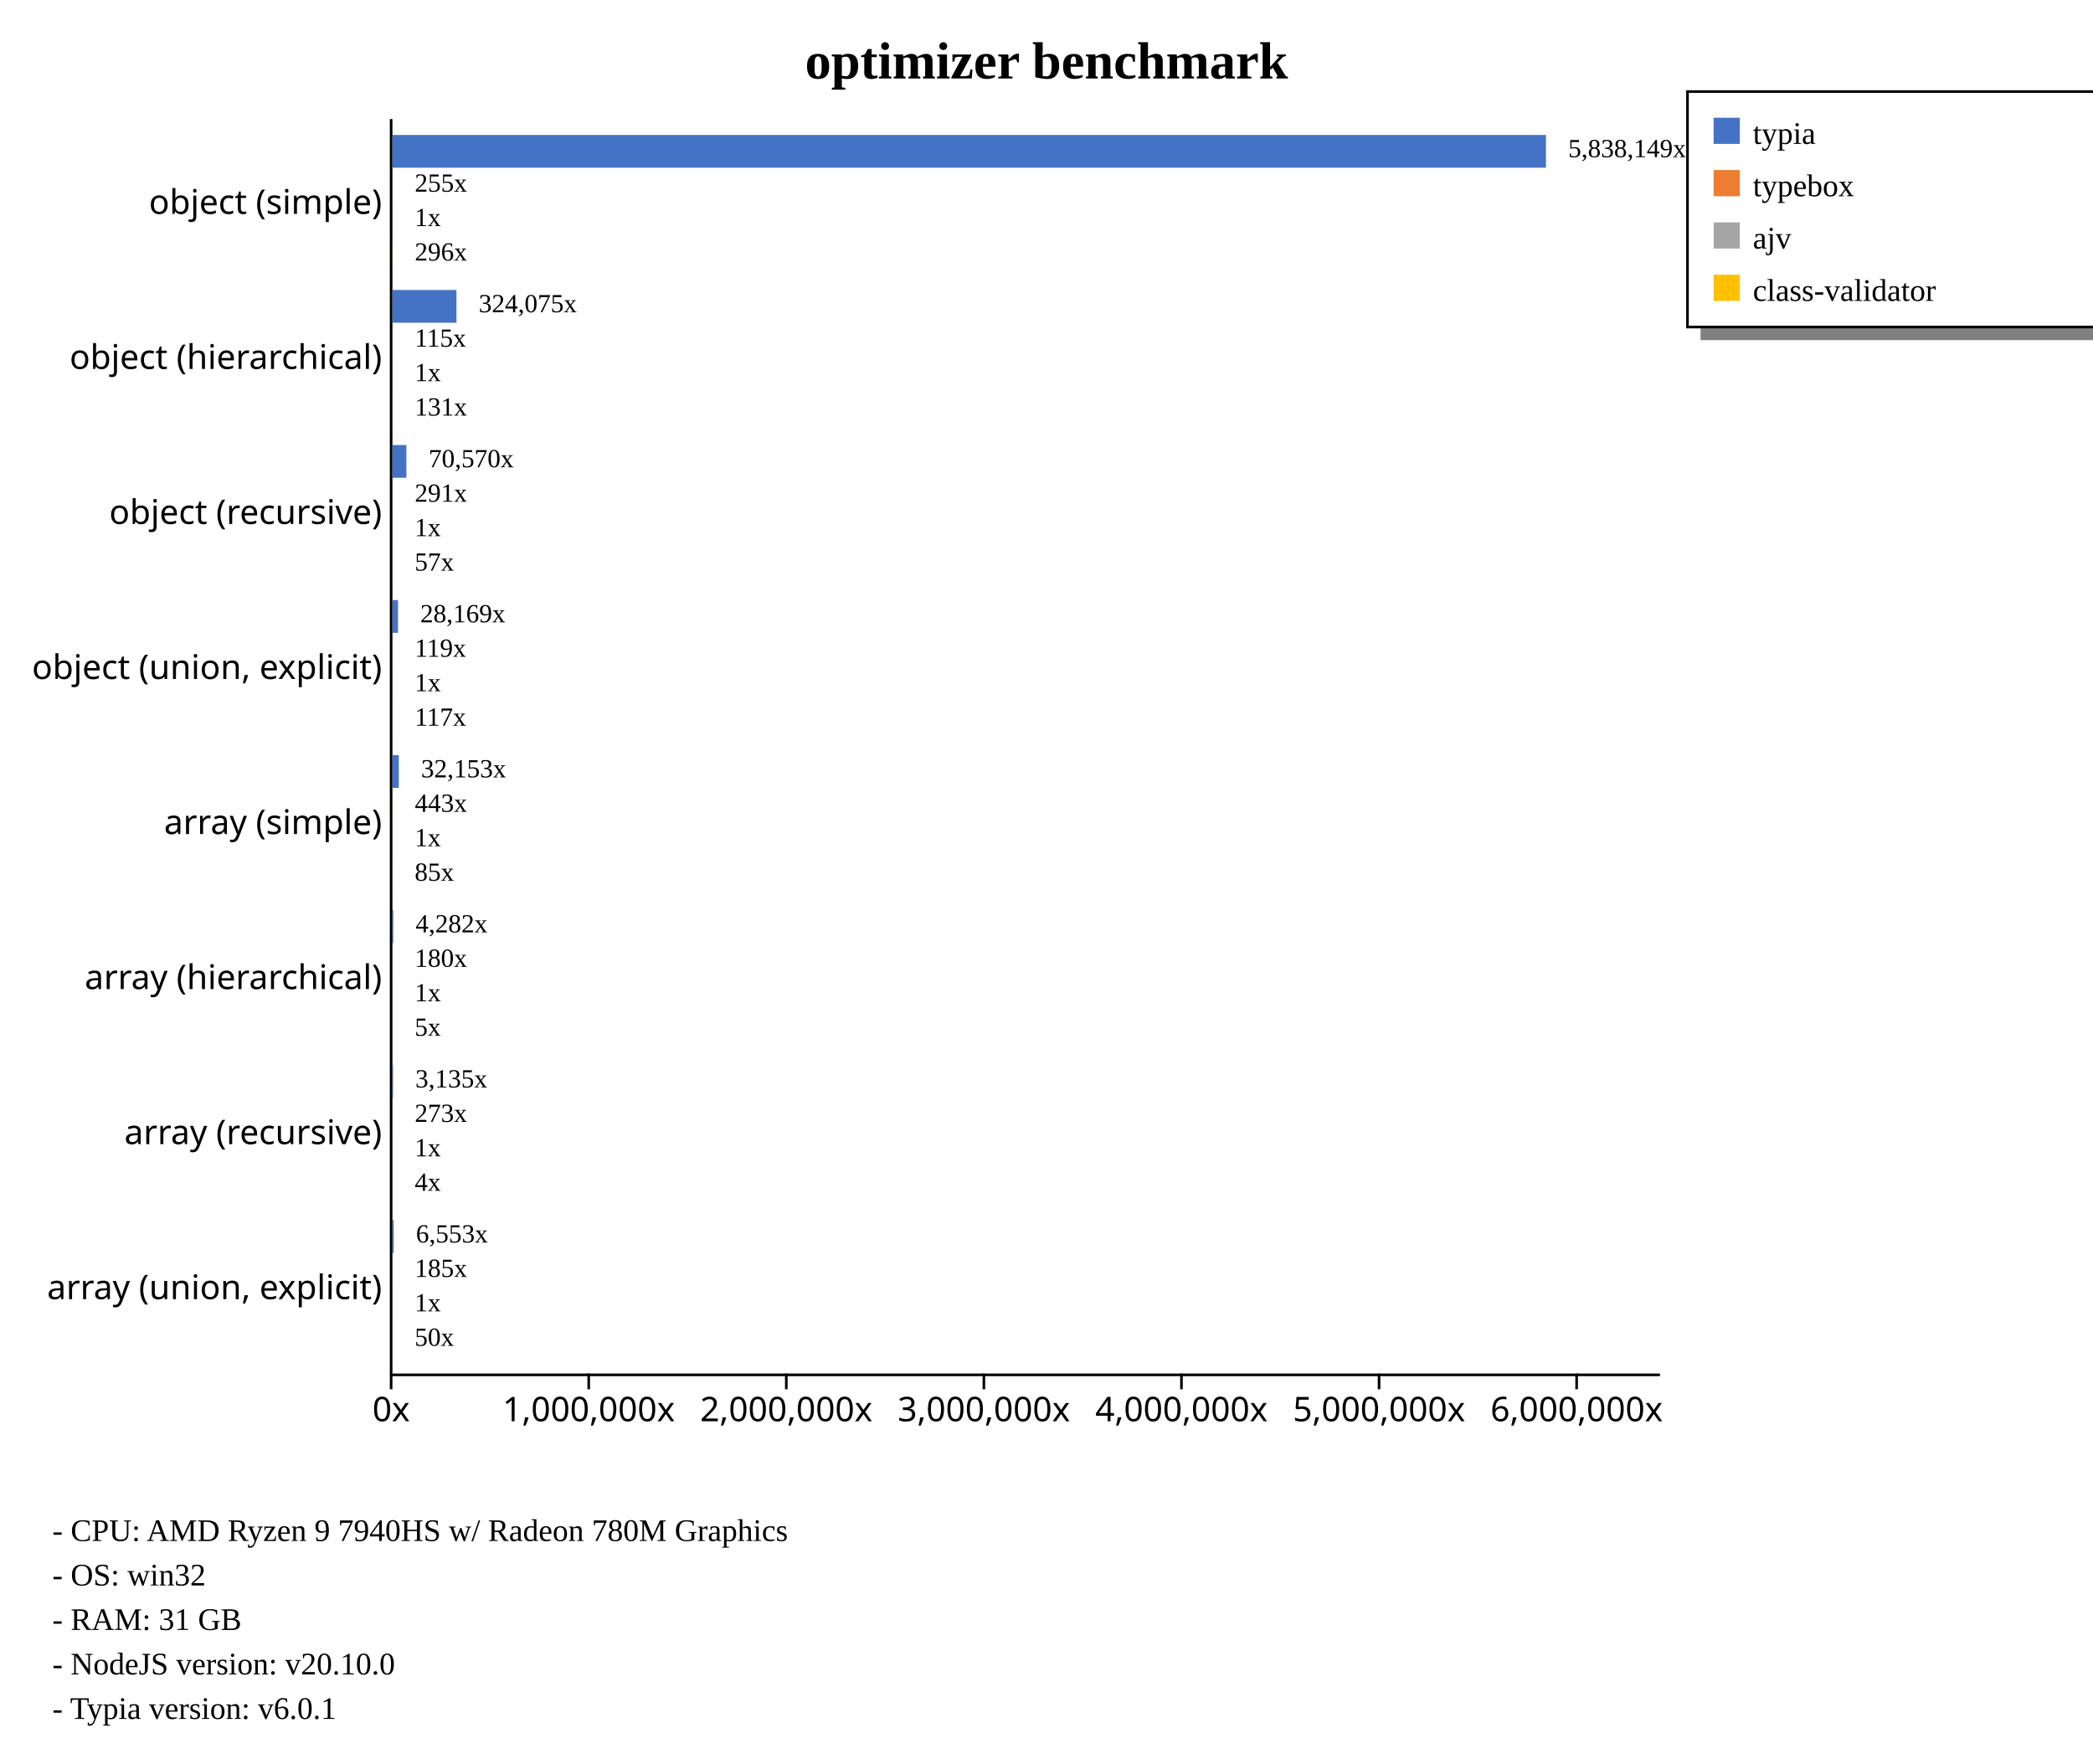
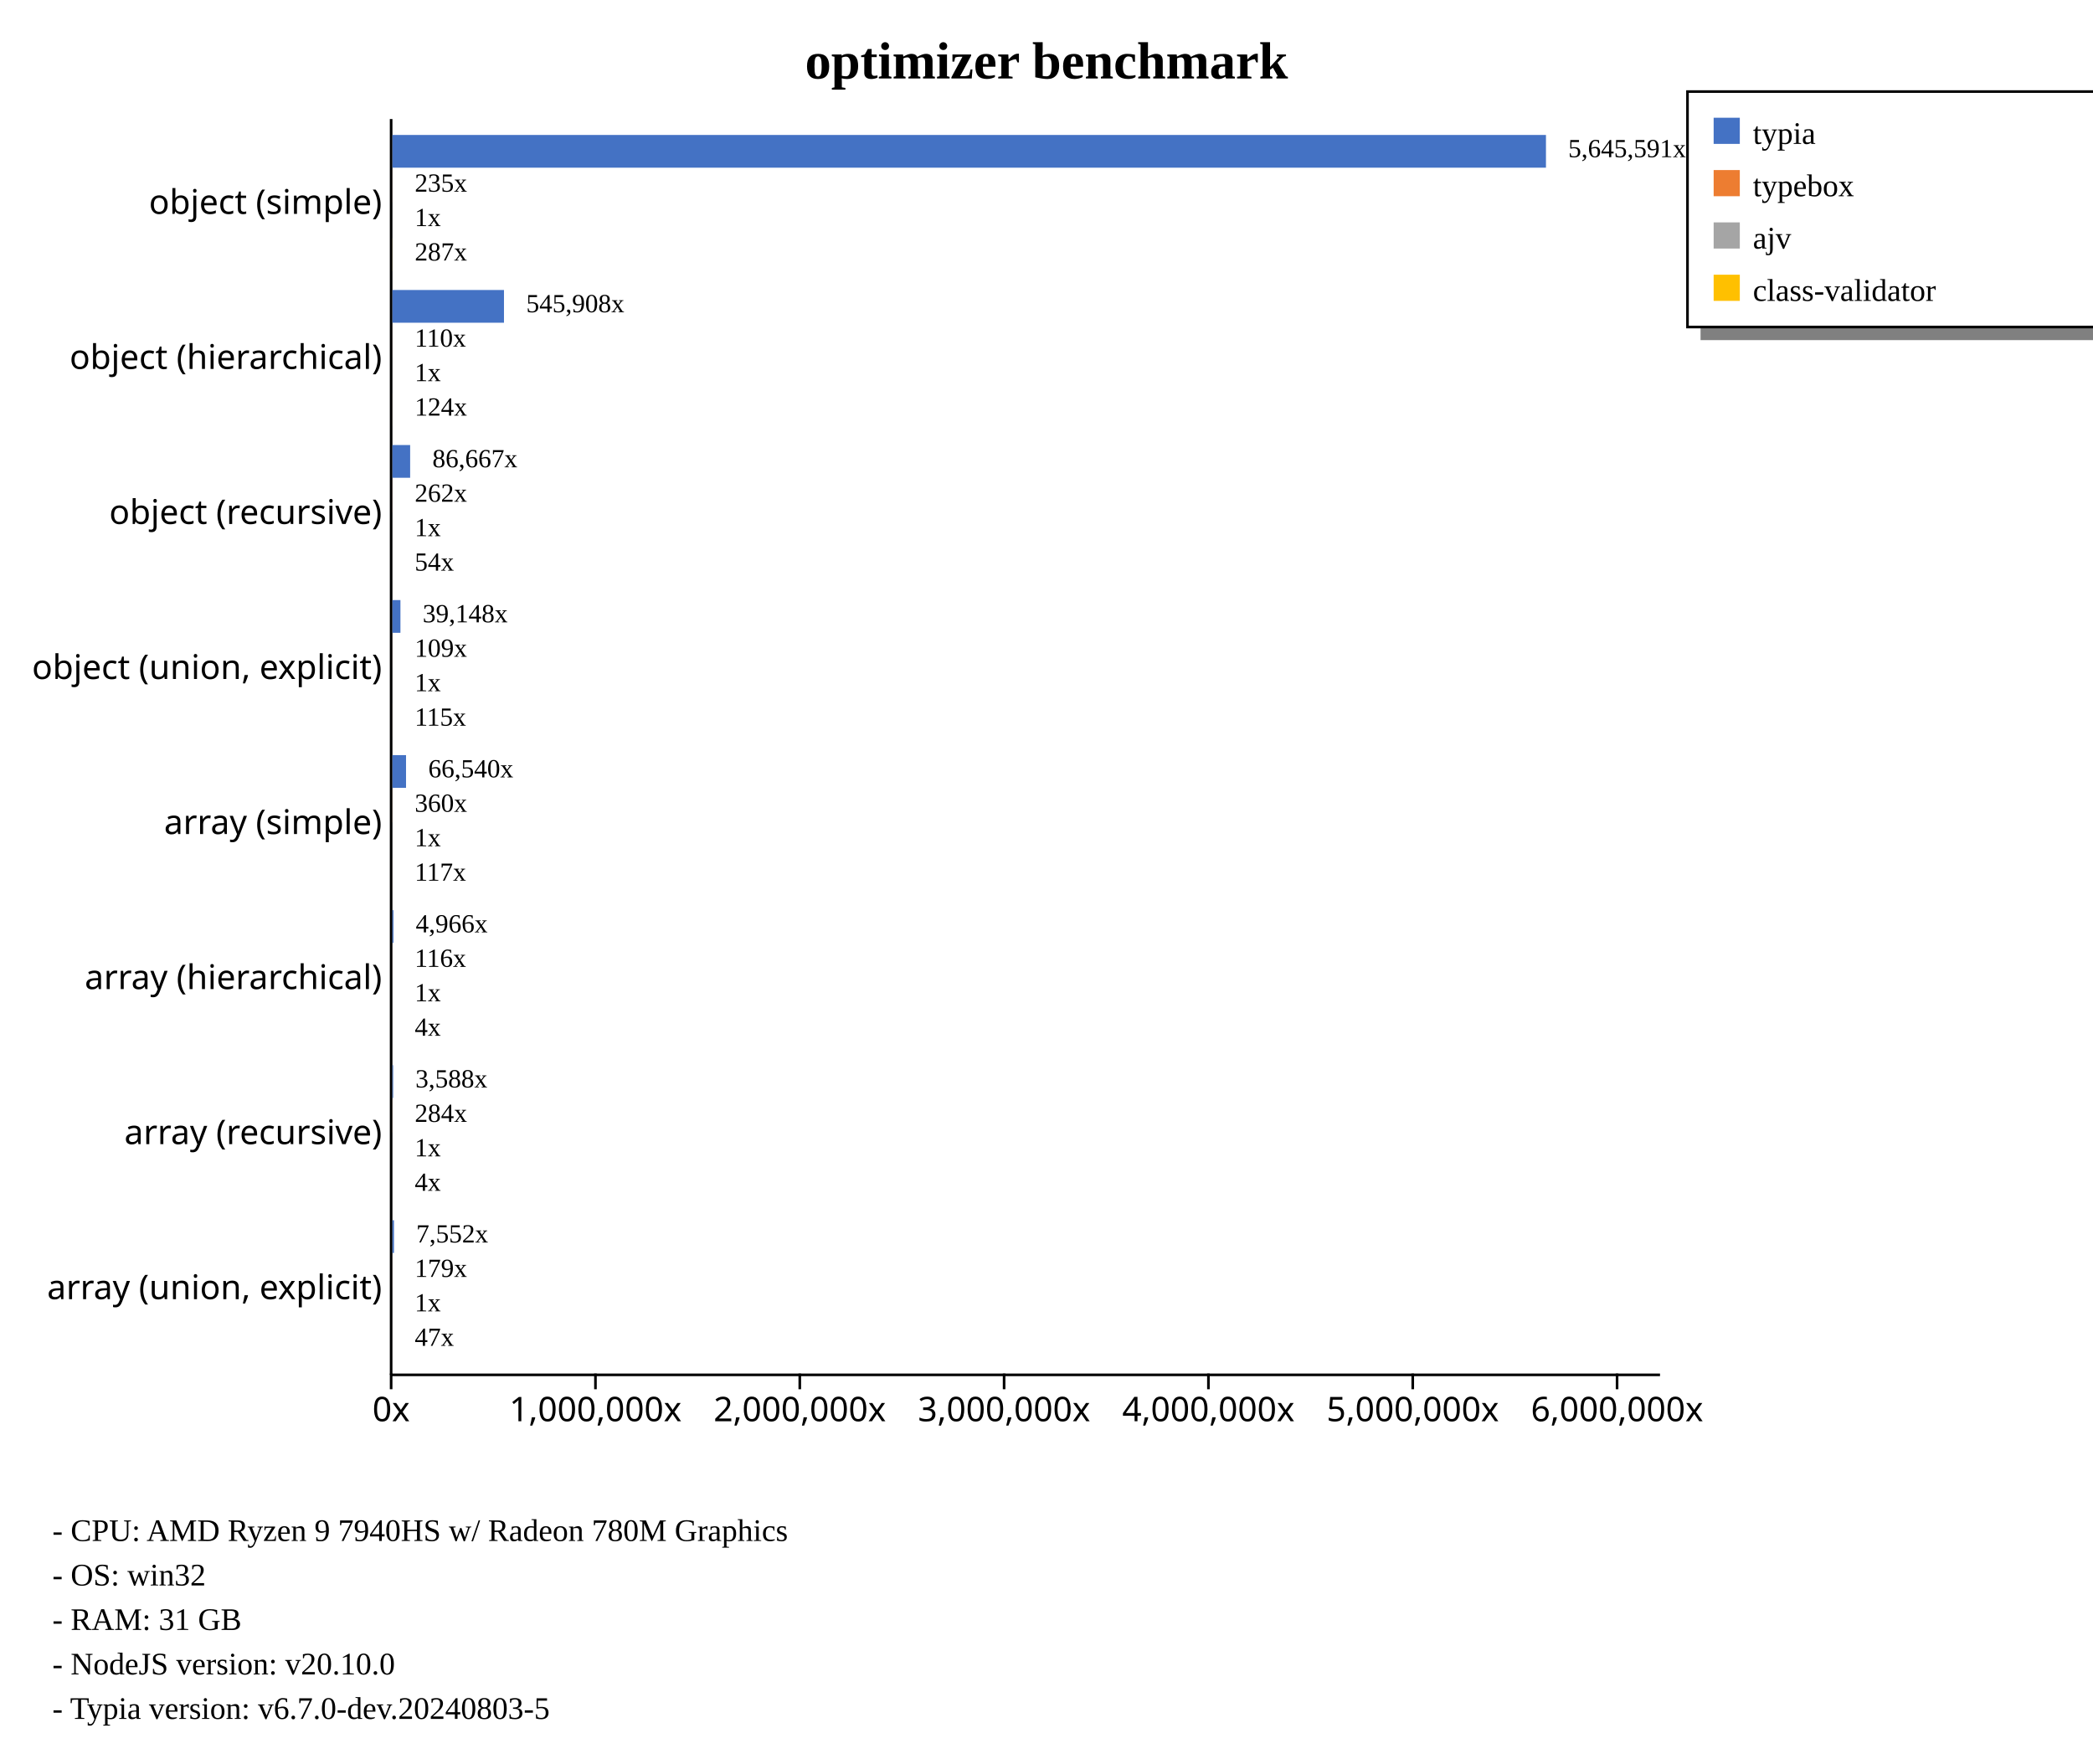
<svg xmlns="http://www.w3.org/2000/svg" width="800" height="674" style="background-color: white;">
  <g class="y axis" transform="translate(149,45)" fill="none" font-size="10" font-family="sans-serif" text-anchor="end" style="font-size: 13px;">
    <path class="domain" stroke="currentColor" d="M0.5,0.5V480.5" />
    <g class="tick" opacity="1" transform="translate(0,32.59259)" style="font-size: 13px;">
      <line stroke="currentColor" x2="0" />
      <text fill="currentColor" x="-3" dy="0.32em">object (simple)    </text>
    </g>
    <g class="tick" opacity="1" transform="translate(0,91.85185)" style="font-size: 13px;">
      <line stroke="currentColor" x2="0" />
      <text fill="currentColor" x="-3" dy="0.32em">object (hierarchical)    </text>
    </g>
    <g class="tick" opacity="1" transform="translate(0,151.1111)" style="font-size: 13px;">
      <line stroke="currentColor" x2="0" />
      <text fill="currentColor" x="-3" dy="0.32em">object (recursive)    </text>
    </g>
    <g class="tick" opacity="1" transform="translate(0,210.3704)" style="font-size: 13px;">
      <line stroke="currentColor" x2="0" />
      <text fill="currentColor" x="-3" dy="0.32em">object (union, explicit)    </text>
    </g>
    <g class="tick" opacity="1" transform="translate(0,269.6296)" style="font-size: 13px;">
      <line stroke="currentColor" x2="0" />
      <text fill="currentColor" x="-3" dy="0.32em">array (simple)    </text>
    </g>
    <g class="tick" opacity="1" transform="translate(0,328.8889)" style="font-size: 13px;">
      <line stroke="currentColor" x2="0" />
      <text fill="currentColor" x="-3" dy="0.32em">array (hierarchical)    </text>
    </g>
    <g class="tick" opacity="1" transform="translate(0,388.1481)" style="font-size: 13px;">
      <line stroke="currentColor" x2="0" />
      <text fill="currentColor" x="-3" dy="0.32em">array (recursive)    </text>
    </g>
    <g class="tick" opacity="1" transform="translate(0,447.4074)" style="font-size: 13px;">
      <line stroke="currentColor" x2="0" />
      <text fill="currentColor" x="-3" dy="0.32em">array (union, explicit)    </text>
    </g>
  </g>
  <g class="x axis" transform="translate(149,525)" fill="none" font-size="10" font-family="sans-serif" text-anchor="middle" style="font-size: 13px;">
    <path class="domain" stroke="currentColor" d="M0.5,0.5H485.5" />
    <g class="tick" opacity="1" transform="translate(0.5,0)" style="font-size: 13px;">
      <line stroke="currentColor" y2="6" />
      <text fill="currentColor" y="9" dy="0.71em">0x</text>
    </g>
-     <g class="tick" opacity="1" transform="translate(76.02208,0)" style="font-size: 13px;">
+     <g class="tick" opacity="1" transform="translate(78.59795,0)" style="font-size: 13px;">
      <line stroke="currentColor" y2="6" />
      <text fill="currentColor" y="9" dy="0.71em">1,000,000x</text>
    </g>
-     <g class="tick" opacity="1" transform="translate(151.5442,0)" style="font-size: 13px;">
+     <g class="tick" opacity="1" transform="translate(156.6959,0)" style="font-size: 13px;">
      <line stroke="currentColor" y2="6" />
      <text fill="currentColor" y="9" dy="0.71em">2,000,000x</text>
    </g>
-     <g class="tick" opacity="1" transform="translate(227.0662,0)" style="font-size: 13px;">
+     <g class="tick" opacity="1" transform="translate(234.7938,0)" style="font-size: 13px;">
      <line stroke="currentColor" y2="6" />
      <text fill="currentColor" y="9" dy="0.71em">3,000,000x</text>
    </g>
-     <g class="tick" opacity="1" transform="translate(302.5883,0)" style="font-size: 13px;">
+     <g class="tick" opacity="1" transform="translate(312.8918,0)" style="font-size: 13px;">
      <line stroke="currentColor" y2="6" />
      <text fill="currentColor" y="9" dy="0.71em">4,000,000x</text>
    </g>
-     <g class="tick" opacity="1" transform="translate(378.1104,0)" style="font-size: 13px;">
+     <g class="tick" opacity="1" transform="translate(390.9897,0)" style="font-size: 13px;">
      <line stroke="currentColor" y2="6" />
      <text fill="currentColor" y="9" dy="0.71em">5,000,000x</text>
    </g>
-     <g class="tick" opacity="1" transform="translate(453.6325,0)" style="font-size: 13px;">
+     <g class="tick" opacity="1" transform="translate(469.0877,0)" style="font-size: 13px;">
      <line stroke="currentColor" y2="6" />
      <text fill="currentColor" y="9" dy="0.71em">6,000,000x</text>
    </g>
  </g>
  <text transform="translate(400, 30)" style="text-anchor: middle; font-size: 20px; font-weight: bold;">optimizer benchmark</text>
  <rect x="650" y="125" width="230" height="5" fill="gray" />
  <rect x="645" y="35" width="230" height="90" fill="none" stroke="black" />
  <rect x="655" y="45" width="10" height="10" style="fill: #4472c4;" />
  <text x="670" y="55" style="font-size: 12px;">typia</text>
  <rect x="655" y="65" width="10" height="10" style="fill: #ed7d31;" />
  <text x="670" y="75" style="font-size: 12px;">typebox</text>
  <rect x="655" y="85" width="10" height="10" style="fill: #a5a5a5;" />
  <text x="670" y="95" style="font-size: 12px;">ajv</text>
  <rect x="655" y="105" width="10" height="10" style="fill: #ffc000;" />
  <text x="670" y="115" style="font-size: 12px;">class-validator</text>
  <text x="20" y="589" style="font-size: 12px;">  - CPU: AMD Ryzen 9 7940HS w/ Radeon 780M Graphics</text>
  <text x="20" y="606" style="font-size: 12px;">  - OS: win32</text>
  <text x="20" y="623" style="font-size: 12px;">  - RAM: 31 GB</text>
  <text x="20" y="640" style="font-size: 12px;">  - NodeJS version: v20.10.0</text>
-   <text x="20" y="657" style="font-size: 12px;">  - Typia version: v6.0.1</text>
+   <text x="20" y="657" style="font-size: 12px;">  - Typia version: v6.7.0-dev.20240803-5</text>
  <g style="font-size: 13px;">
    <g style="font-size: 13px;">
      <rect x="150" y="51.584" width="440.909" height="12.51" fill="#4472c4" />
-       <rect x="150" y="64.753" width="0.019" height="12.51" fill="#ed7d31" />
+       <rect x="150" y="64.753" width="0.018" height="12.51" fill="#ed7d31" />
      <rect x="150" y="77.922" width="0" height="12.51" fill="#a5a5a5" />
      <rect x="150" y="91.091" width="0.022" height="12.51" fill="#ffc000" />
-       <text class="label" x="599.409" y="60.084" font-size="10px">5,838,149x</text>
-       <text class="label" x="158.519" y="73.253" font-size="10px">255x</text>
+       <text class="label" x="599.409" y="60.084" font-size="10px">5,645,591x</text>
+       <text class="label" x="158.518" y="73.253" font-size="10px">235x</text>
      <text class="label" x="158.5" y="86.422" font-size="10px">1x</text>
-       <text class="label" x="158.522" y="99.591" font-size="10px">296x</text>
+       <text class="label" x="158.522" y="99.591" font-size="10px">287x</text>
      <text class="label" x="595.909" y="61.584" font-size="8px" />
-       <text class="label" x="155.019" y="74.753" font-size="8px" />
+       <text class="label" x="155.018" y="74.753" font-size="8px" />
      <text class="label" x="155" y="87.922" font-size="8px" />
      <text class="label" x="155.022" y="101.091" font-size="8px" />
    </g>
    <g style="font-size: 13px;">
-       <rect x="150" y="110.844" width="24.475" height="12.51" fill="#4472c4" />
+       <rect x="150" y="110.844" width="42.634" height="12.51" fill="#4472c4" />
      <rect x="150" y="124.012" width="0.009" height="12.51" fill="#ed7d31" />
      <rect x="150" y="137.181" width="0" height="12.51" fill="#a5a5a5" />
      <rect x="150" y="150.35" width="0.01" height="12.51" fill="#ffc000" />
-       <text class="label" x="182.975" y="119.344" font-size="10px">324,075x</text>
-       <text class="label" x="158.509" y="132.512" font-size="10px">115x</text>
+       <text class="label" x="201.134" y="119.344" font-size="10px">545,908x</text>
+       <text class="label" x="158.509" y="132.512" font-size="10px">110x</text>
      <text class="label" x="158.5" y="145.681" font-size="10px">1x</text>
-       <text class="label" x="158.51" y="158.85" font-size="10px">131x</text>
-       <text class="label" x="179.475" y="120.844" font-size="8px" />
+       <text class="label" x="158.51" y="158.85" font-size="10px">124x</text>
+       <text class="label" x="197.634" y="120.844" font-size="8px" />
      <text class="label" x="155.009" y="134.012" font-size="8px" />
      <text class="label" x="155" y="147.181" font-size="8px" />
      <text class="label" x="155.01" y="160.35" font-size="8px" />
    </g>
    <g style="font-size: 13px;">
-       <rect x="150" y="170.103" width="5.33" height="12.51" fill="#4472c4" />
-       <rect x="150" y="183.272" width="0.022" height="12.51" fill="#ed7d31" />
+       <rect x="150" y="170.103" width="6.769" height="12.51" fill="#4472c4" />
+       <rect x="150" y="183.272" width="0.02" height="12.51" fill="#ed7d31" />
      <rect x="150" y="196.44" width="0" height="12.51" fill="#a5a5a5" />
      <rect x="150" y="209.609" width="0.004" height="12.51" fill="#ffc000" />
-       <text class="label" x="163.83" y="178.603" font-size="10px">70,570x</text>
-       <text class="label" x="158.522" y="191.772" font-size="10px">291x</text>
+       <text class="label" x="165.269" y="178.603" font-size="10px">86,667x</text>
+       <text class="label" x="158.52" y="191.772" font-size="10px">262x</text>
      <text class="label" x="158.5" y="204.94" font-size="10px">1x</text>
-       <text class="label" x="158.504" y="218.109" font-size="10px">57x</text>
-       <text class="label" x="160.33" y="180.103" font-size="8px" />
-       <text class="label" x="155.022" y="193.272" font-size="8px" />
+       <text class="label" x="158.504" y="218.109" font-size="10px">54x</text>
+       <text class="label" x="161.769" y="180.103" font-size="8px" />
+       <text class="label" x="155.02" y="193.272" font-size="8px" />
      <text class="label" x="155" y="206.44" font-size="8px" />
      <text class="label" x="155.004" y="219.609" font-size="8px" />
    </g>
    <g style="font-size: 13px;">
-       <rect x="150" y="229.362" width="2.127" height="12.51" fill="#4472c4" />
+       <rect x="150" y="229.362" width="3.057" height="12.51" fill="#4472c4" />
      <rect x="150" y="242.531" width="0.009" height="12.51" fill="#ed7d31" />
      <rect x="150" y="255.7" width="0" height="12.51" fill="#a5a5a5" />
      <rect x="150" y="268.868" width="0.009" height="12.51" fill="#ffc000" />
-       <text class="label" x="160.627" y="237.862" font-size="10px">28,169x</text>
-       <text class="label" x="158.509" y="251.031" font-size="10px">119x</text>
+       <text class="label" x="161.557" y="237.862" font-size="10px">39,148x</text>
+       <text class="label" x="158.509" y="251.031" font-size="10px">109x</text>
      <text class="label" x="158.5" y="264.2" font-size="10px">1x</text>
-       <text class="label" x="158.509" y="277.368" font-size="10px">117x</text>
-       <text class="label" x="157.127" y="239.362" font-size="8px" />
+       <text class="label" x="158.509" y="277.368" font-size="10px">115x</text>
+       <text class="label" x="158.057" y="239.362" font-size="8px" />
      <text class="label" x="155.009" y="252.531" font-size="8px" />
      <text class="label" x="155" y="265.7" font-size="8px" />
      <text class="label" x="155.009" y="278.868" font-size="8px" />
    </g>
    <g style="font-size: 13px;">
-       <rect x="150" y="288.621" width="2.428" height="12.51" fill="#4472c4" />
-       <rect x="150" y="301.79" width="0.033" height="12.51" fill="#ed7d31" />
+       <rect x="150" y="288.621" width="5.197" height="12.51" fill="#4472c4" />
+       <rect x="150" y="301.79" width="0.028" height="12.51" fill="#ed7d31" />
      <rect x="150" y="314.959" width="0" height="12.51" fill="#a5a5a5" />
-       <rect x="150" y="328.128" width="0.006" height="12.51" fill="#ffc000" />
-       <text class="label" x="160.928" y="297.121" font-size="10px">32,153x</text>
-       <text class="label" x="158.533" y="310.29" font-size="10px">443x</text>
+       <rect x="150" y="328.128" width="0.009" height="12.51" fill="#ffc000" />
+       <text class="label" x="163.697" y="297.121" font-size="10px">66,540x</text>
+       <text class="label" x="158.528" y="310.29" font-size="10px">360x</text>
      <text class="label" x="158.5" y="323.459" font-size="10px">1x</text>
-       <text class="label" x="158.506" y="336.628" font-size="10px">85x</text>
-       <text class="label" x="157.428" y="298.621" font-size="8px" />
-       <text class="label" x="155.033" y="311.79" font-size="8px" />
+       <text class="label" x="158.509" y="336.628" font-size="10px">117x</text>
+       <text class="label" x="160.197" y="298.621" font-size="8px" />
+       <text class="label" x="155.028" y="311.79" font-size="8px" />
      <text class="label" x="155" y="324.959" font-size="8px" />
-       <text class="label" x="155.006" y="338.128" font-size="8px" />
+       <text class="label" x="155.009" y="338.128" font-size="8px" />
    </g>
    <g style="font-size: 13px;">
-       <rect x="150" y="347.881" width="0.323" height="12.51" fill="#4472c4" />
-       <rect x="150" y="361.049" width="0.014" height="12.51" fill="#ed7d31" />
+       <rect x="150" y="347.881" width="0.388" height="12.51" fill="#4472c4" />
+       <rect x="150" y="361.049" width="0.009" height="12.51" fill="#ed7d31" />
      <rect x="150" y="374.218" width="0" height="12.51" fill="#a5a5a5" />
      <rect x="150" y="387.387" width="0" height="12.51" fill="#ffc000" />
-       <text class="label" x="158.823" y="356.381" font-size="10px">4,282x</text>
-       <text class="label" x="158.514" y="369.549" font-size="10px">180x</text>
+       <text class="label" x="158.888" y="356.381" font-size="10px">4,966x</text>
+       <text class="label" x="158.509" y="369.549" font-size="10px">116x</text>
      <text class="label" x="158.5" y="382.718" font-size="10px">1x</text>
-       <text class="label" x="158.5" y="395.887" font-size="10px">5x</text>
-       <text class="label" x="155.323" y="357.881" font-size="8px" />
-       <text class="label" x="155.014" y="371.049" font-size="8px" />
+       <text class="label" x="158.5" y="395.887" font-size="10px">4x</text>
+       <text class="label" x="155.388" y="357.881" font-size="8px" />
+       <text class="label" x="155.009" y="371.049" font-size="8px" />
      <text class="label" x="155" y="384.218" font-size="8px" />
      <text class="label" x="155" y="397.387" font-size="8px" />
    </g>
    <g style="font-size: 13px;">
-       <rect x="150" y="407.14" width="0.237" height="12.51" fill="#4472c4" />
-       <rect x="150" y="420.309" width="0.021" height="12.51" fill="#ed7d31" />
+       <rect x="150" y="407.14" width="0.28" height="12.51" fill="#4472c4" />
+       <rect x="150" y="420.309" width="0.022" height="12.51" fill="#ed7d31" />
      <rect x="150" y="433.477" width="0" height="12.51" fill="#a5a5a5" />
      <rect x="150" y="446.646" width="0" height="12.51" fill="#ffc000" />
-       <text class="label" x="158.737" y="415.64" font-size="10px">3,135x</text>
-       <text class="label" x="158.521" y="428.809" font-size="10px">273x</text>
+       <text class="label" x="158.78" y="415.64" font-size="10px">3,588x</text>
+       <text class="label" x="158.522" y="428.809" font-size="10px">284x</text>
      <text class="label" x="158.5" y="441.977" font-size="10px">1x</text>
      <text class="label" x="158.5" y="455.146" font-size="10px">4x</text>
-       <text class="label" x="155.237" y="417.14" font-size="8px" />
-       <text class="label" x="155.021" y="430.309" font-size="8px" />
+       <text class="label" x="155.28" y="417.14" font-size="8px" />
+       <text class="label" x="155.022" y="430.309" font-size="8px" />
      <text class="label" x="155" y="443.477" font-size="8px" />
      <text class="label" x="155" y="456.646" font-size="8px" />
    </g>
    <g style="font-size: 13px;">
-       <rect x="150" y="466.399" width="0.495" height="12.51" fill="#4472c4" />
+       <rect x="150" y="466.399" width="0.59" height="12.51" fill="#4472c4" />
      <rect x="150" y="479.568" width="0.014" height="12.51" fill="#ed7d31" />
      <rect x="150" y="492.737" width="0" height="12.51" fill="#a5a5a5" />
      <rect x="150" y="505.905" width="0.004" height="12.51" fill="#ffc000" />
-       <text class="label" x="158.995" y="474.899" font-size="10px">6,553x</text>
-       <text class="label" x="158.514" y="488.068" font-size="10px">185x</text>
+       <text class="label" x="159.09" y="474.899" font-size="10px">7,552x</text>
+       <text class="label" x="158.514" y="488.068" font-size="10px">179x</text>
      <text class="label" x="158.5" y="501.237" font-size="10px">1x</text>
-       <text class="label" x="158.504" y="514.405" font-size="10px">50x</text>
-       <text class="label" x="155.495" y="476.399" font-size="8px" />
+       <text class="label" x="158.504" y="514.405" font-size="10px">47x</text>
+       <text class="label" x="155.59" y="476.399" font-size="8px" />
      <text class="label" x="155.014" y="489.568" font-size="8px" />
      <text class="label" x="155" y="502.737" font-size="8px" />
      <text class="label" x="155.004" y="515.905" font-size="8px" />
    </g>
  </g>
</svg>
